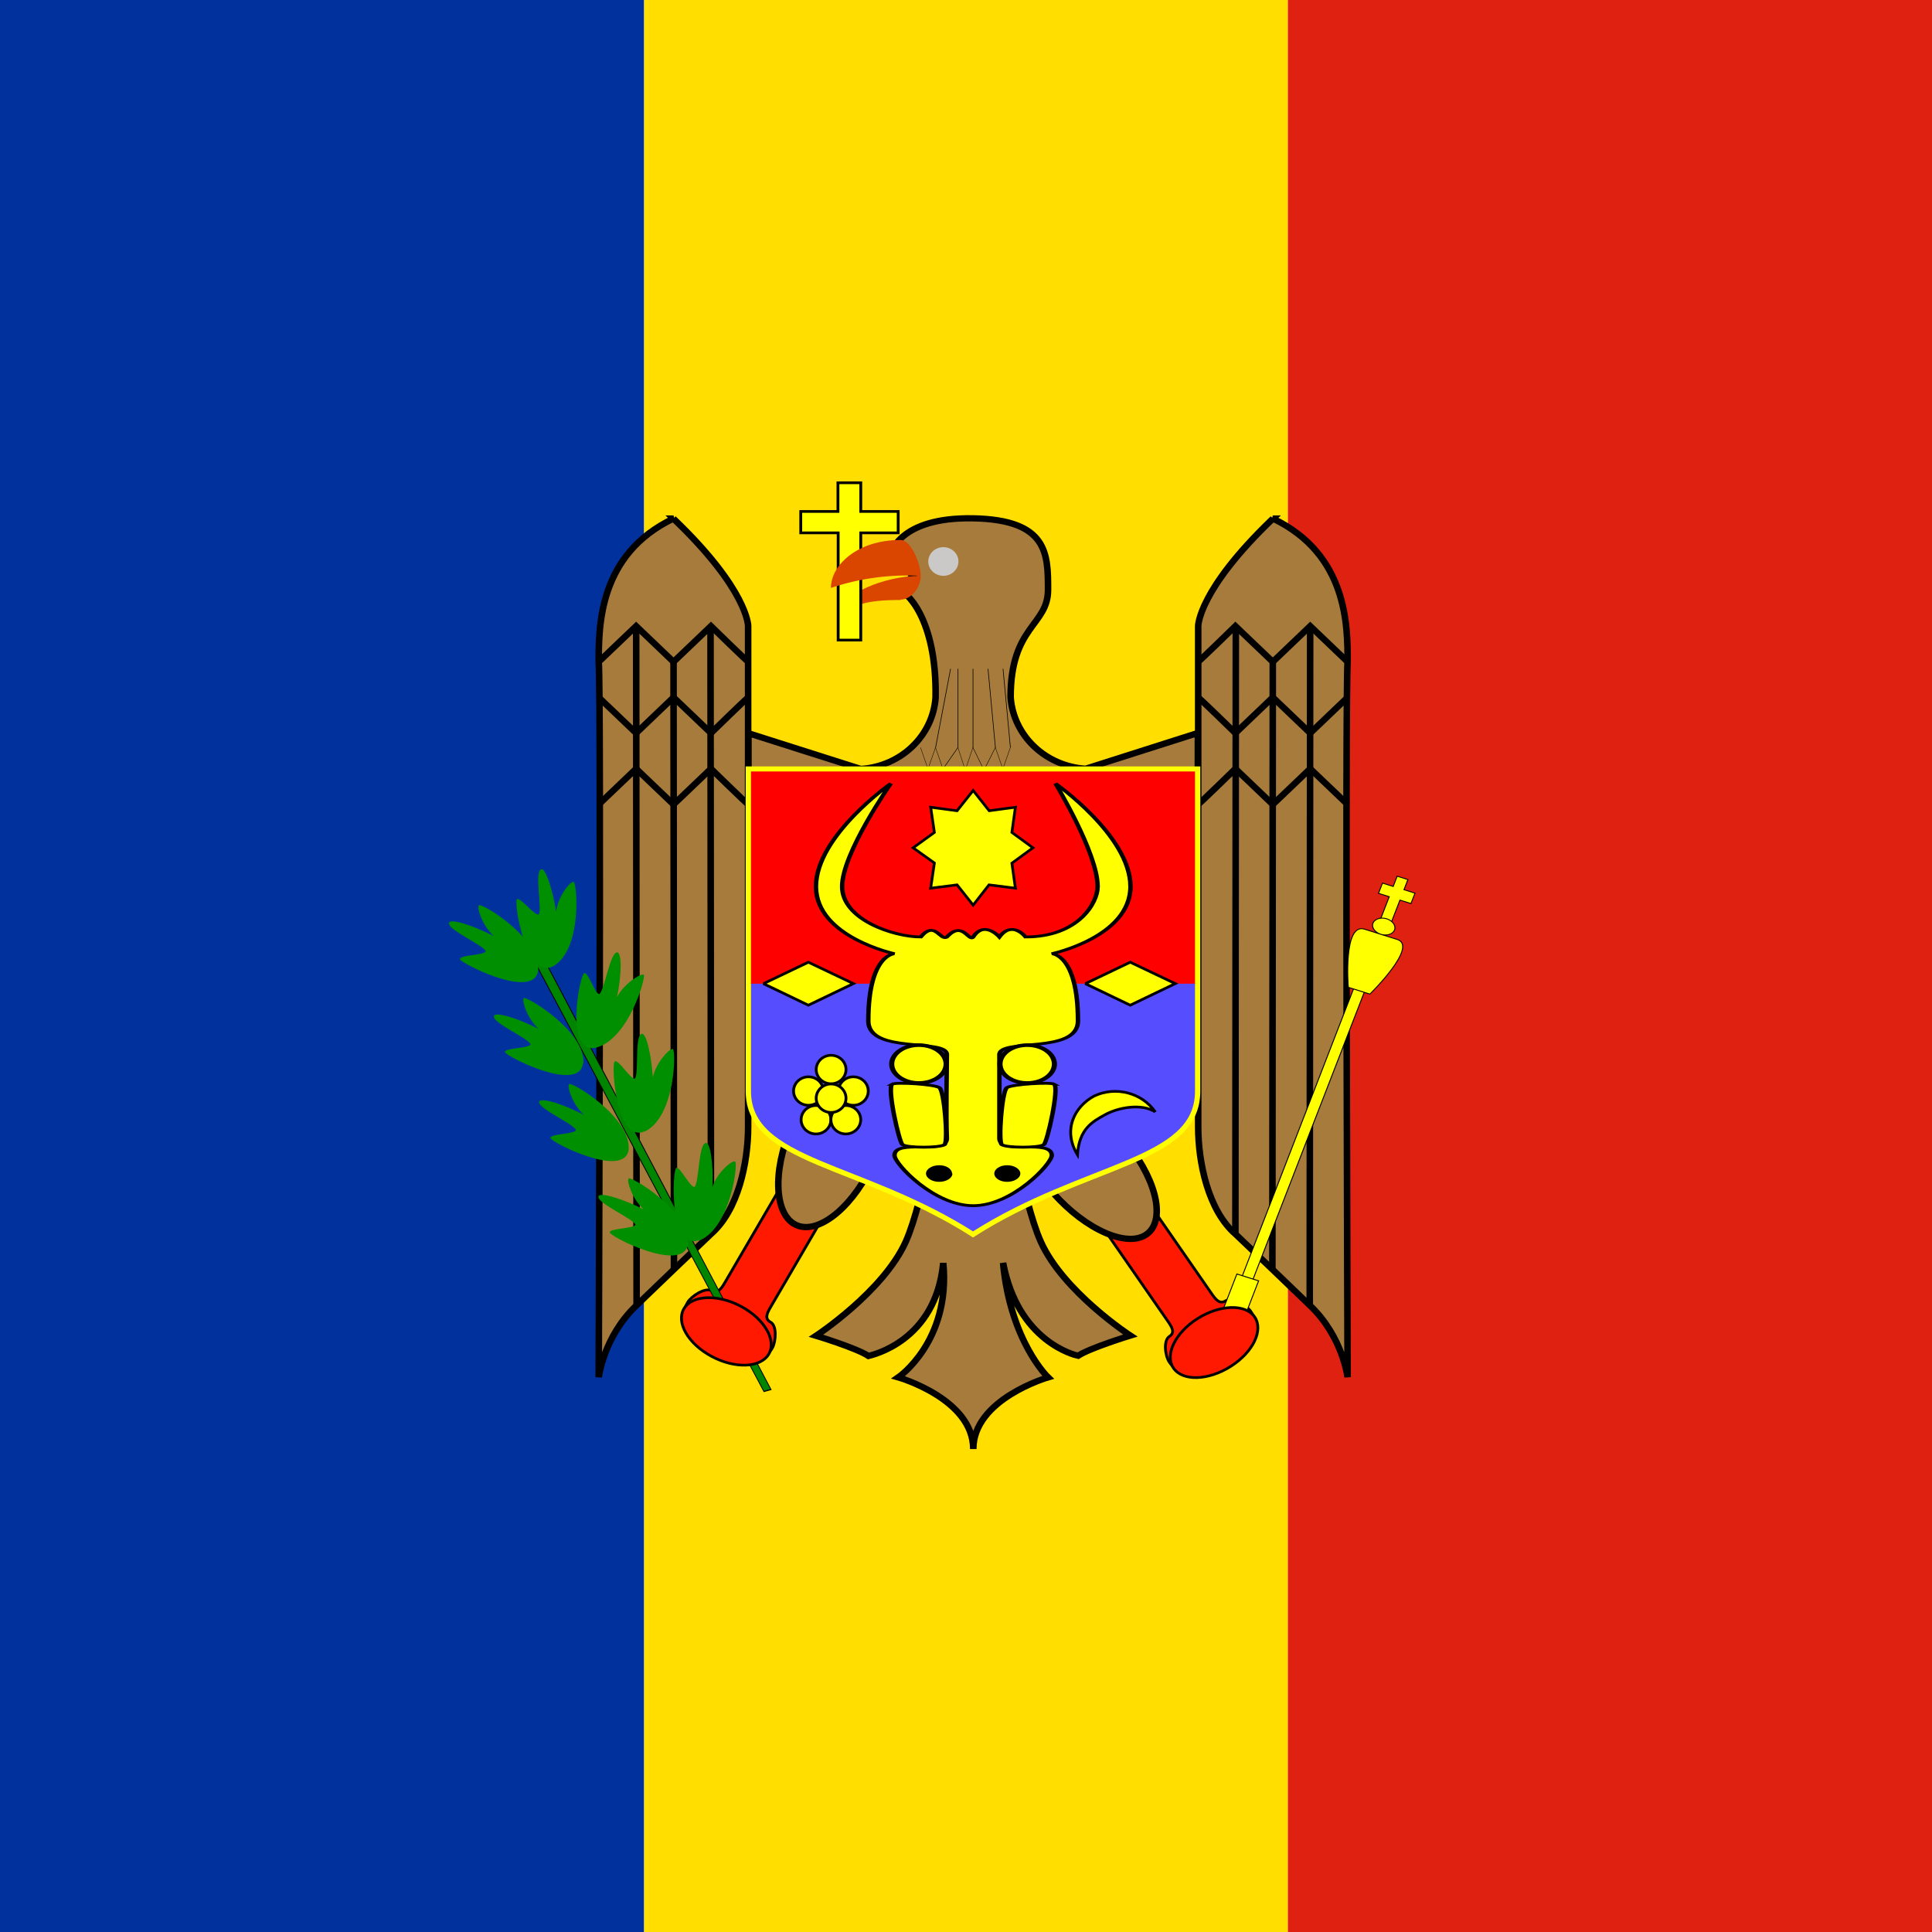
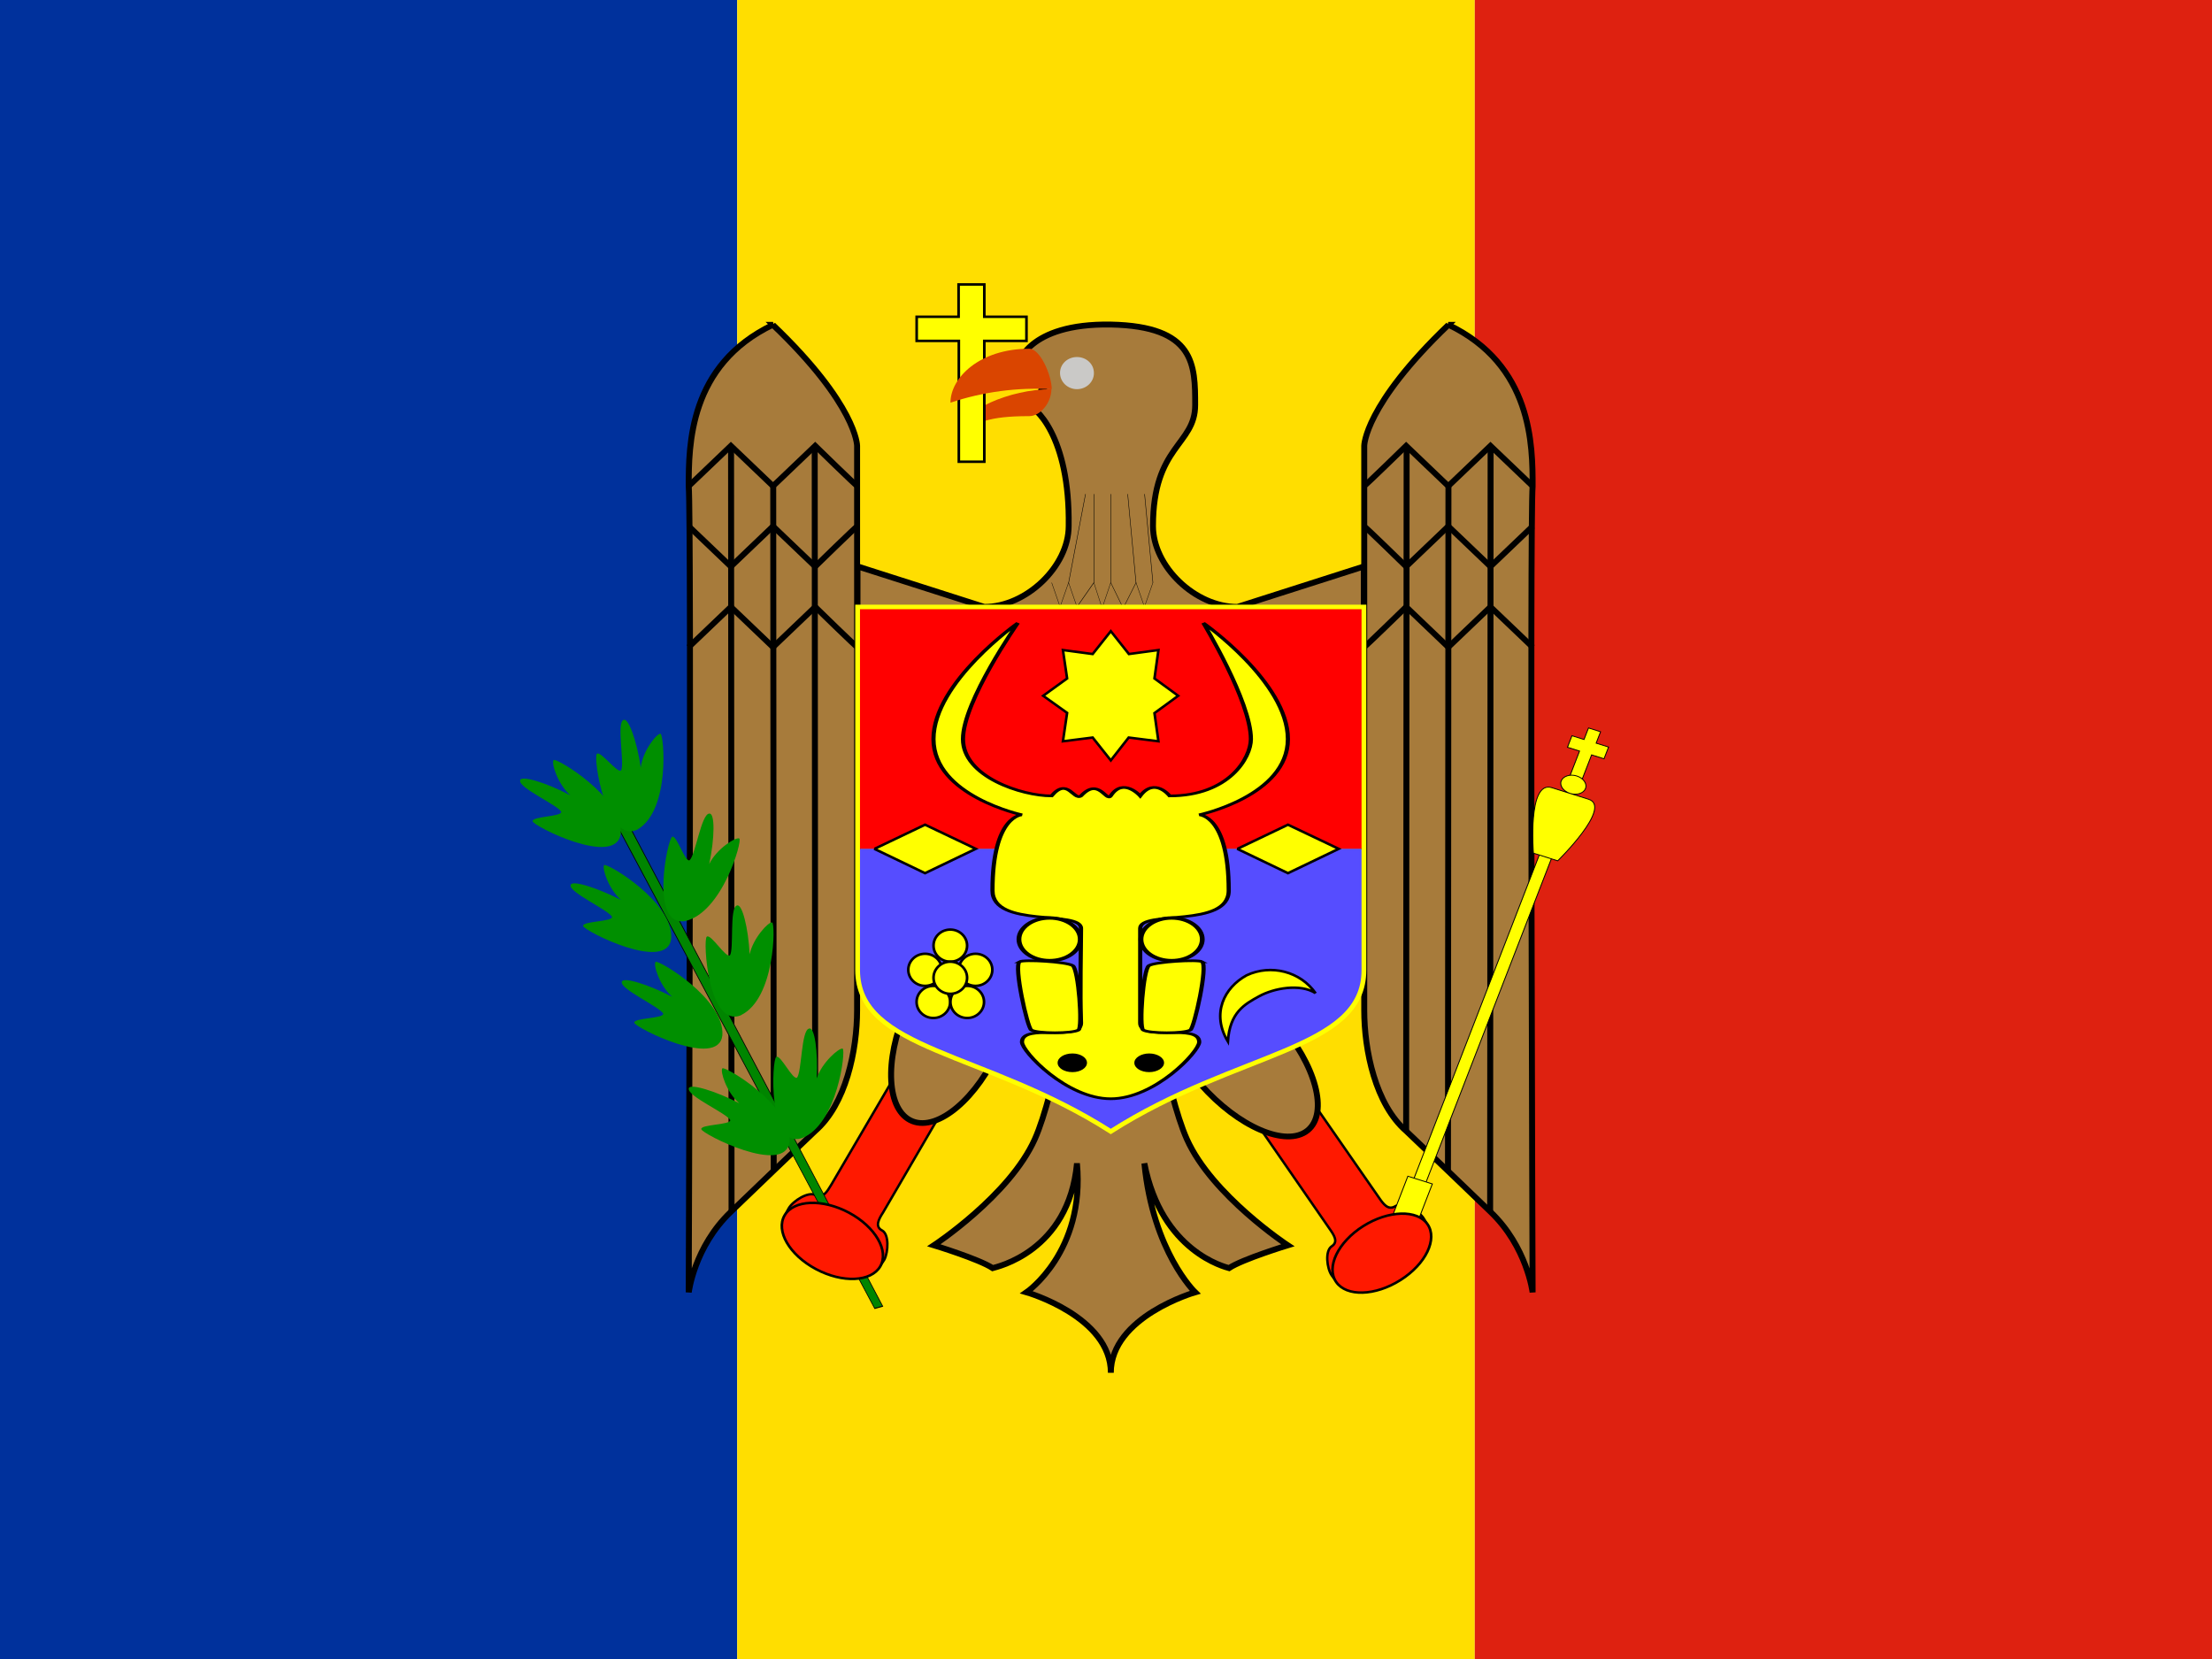
- <svg xmlns="http://www.w3.org/2000/svg" id="flag-icon-css-md" viewBox="0 0 512 512">
+ <svg xmlns="http://www.w3.org/2000/svg" id="flag-icon-css-md" viewBox="0 0 640 480">
  <g fill-rule="evenodd" stroke-width="1pt">
-     <path fill="#00319c" d="M0 0h170.7v512H0z" />
-     <path fill="#ffde00" d="M170.7 0h170.6v512H170.7z" />
-     <path fill="#de2110" d="M341.3 0H512v512H341.3z" />
+     <path fill="#00319c" d="M0 0h213.3v480H0z" />
+     <path fill="#ffde00" d="M213.3 0h213.4v480H213.3z" />
+     <path fill="#de2110" d="M426.7 0H640v480H426.7z" />
  </g>
-   <path fill="#ff1900" fill-rule="evenodd" stroke="#000" stroke-width="1pt" d="M173.6 691v63.7c0 3.6 0 7.1-3.5 7.1-3.6 0-7.1 7-7.1 10.6 0 7.1 3.5 10.7 7 10.7h32c3.5 0 7-3.6 7-10.7-.2-3.7-3.5-10.6-7-10.6-3.6 0-3.6-3.5-3.6-7v-63.9" transform="matrix(.46695 -.29552 .30926 .4462 -5.1 64.5)" />
-   <path fill="#a77b3b" fill-rule="evenodd" stroke="#000" stroke-width="3.1" d="M177.2 696.3c0 24.4-9.6 44.3-21.3 44.3-11.7 0-21.3-19.9-21.3-44.3S144.3 652 156 652s21.3 19.8 21.3 44.3z" transform="matrix(.42858 -.34452 .36055 .40954 -29.7 77.3)" />
-   <path fill="#ff1900" fill-rule="evenodd" stroke="#000" stroke-width="1pt" d="M173.6 691v63.7c0 3.6 0 7.1-3.5 7.1-3.6 0-7.1 7-7.1 10.6 0 7.1 3.5 10.7 7 10.7h32c3.5 0 7-3.6 7-10.7-.2-3.7-3.5-10.6-7-10.6-3.6 0-3.6-3.5-3.6-7v-63.9" transform="matrix(.48902 .26089 -.27302 .46728 313.4 -58.3)" />
-   <path fill="#a77b3b" fill-rule="evenodd" stroke="#000" stroke-width="3.1" d="M421.6 701.6h-28.3c-1 1-9 54-17.7 74.4-10.6 24.8-42.5 46.7-42.5 46.7s19 6 24.8 10c1.4-.4 31.8-7.1 35.4-46 3.5 38.9-21.3 56.6-21.3 56.6s35.5 10.6 35.5 35.5c0-24.8 35.4-35.5 35.4-35.5s-17.8-17.7-21.3-56.7c7 39 34 45.7 35.5 46 5.7-3.9 24.7-10 24.7-10S450 800.9 439.4 776c-8.7-20.3-16.8-73.5-17.7-74.4z" transform="matrix(.56007 0 0 .53518 29.7 -86.3)" />
-   <path fill="#a77b3b" fill-rule="evenodd" stroke="#000" stroke-width="3.1" d="M336.6 467.7l53.2 17.7a38 38 0 0035.4-35.4c.6-39.4-14.2-53.2-17.7-53.2l7-7L404 379s3.6-18.4 39-17.7c35.4.7 35.4 17.7 35.4 35.4 0 17.8-17.7 17.8-17.7 53.2a38.1 38.1 0 0035.5 35.4l53.1-17.7V645H336.6V467.7z" transform="matrix(.56007 0 0 .53518 9.8 -56)" />
+   <path fill="#ff1900" fill-rule="evenodd" stroke="#000" stroke-width=".7" d="M360.4 320.4l24.2 35c1.4 2 2.7 3.9.7 5.2-2 1.3-1.4 6.4 0 8.4 2.7 3.9 6 4.5 8 3.2l18.4-11.6c2-1.2 2.7-4.5 0-8.4-1.5-2-6-4.5-8-3.2-2.1 1.3-3.5-.7-4.8-2.6l-24.3-35" />
+   <path fill="#a77b3b" fill-rule="evenodd" stroke="#000" stroke-width="2.5" d="M177.2 696.3c0 24.4-9.6 44.3-21.3 44.3-11.7 0-21.3-19.9-21.3-44.3S144.3 652 156 652s21.3 19.8 21.3 44.3z" transform="matrix(.52728 -.42386 .44358 .50386 -32.4 20)" />
+   <path fill="#ff1900" fill-rule="evenodd" stroke="#000" stroke-width=".7" d="M262 306.1l-21.5 36.7c-1.2 2-2.4 4-4.5 3-2.1-1.2-6.6 1.7-7.8 3.8-2.4 4-1.5 7.2.7 8.4l19.2 10.2c2 1.1 5.4.2 7.8-3.8 1.1-2.2 1.4-7.3-.7-8.4-2.1-1.1-1-3.2.3-5.2l21.4-36.7" />
+   <path fill="#a77b3b" fill-rule="evenodd" stroke="#000" stroke-width="1.7" d="M331.2 280.6h-19.6c-.6.6-6.2 35.6-12.2 49-7.3 16.3-29.2 30.7-29.2 30.7s13.1 4 17 6.6c1-.3 22-4.7 24.4-30.3 2.4 25.6-14.6 37.3-14.6 37.3s24.4 7 24.4 23.3c0-16.3 24.4-23.3 24.4-23.3s-12.2-11.7-14.7-37.3c5 25.6 23.5 30 24.5 30.3 3.9-2.6 17-6.6 17-6.6s-21.9-14.4-29.2-30.7c-6-13.4-11.6-48.4-12.2-49zm-83-116.7l36.6 11.7c12.1 0 24.4-11.7 24.4-23.4.4-26-9.8-35-12.2-35l4.8-4.6-7.3-7s2.5-12.1 26.9-11.7c24.4.5 24.4 11.7 24.4 23.3s-12.2 11.7-12.2 35c0 11.7 12.2 23.4 24.4 23.4l36.6-11.7v116.7H248.1V163.9z" />
  <g fill="none" stroke="#000">
-     <path stroke-width=".6" d="M302.2 292.2l14.6 15 14.7-15 14.6 15 29.3-15 14.3 15.8 15-15.8 21.6 15.8 22.3-15.8 14.6 15 14.7-15" transform="matrix(.1355 0 0 .38018 203 87)" />
-     <path stroke-width=".3" d="M432.3 435.8l-7.1 39m10.6-39v39m7.1-39v39m7.1-39l3.5 39m3.6-39l3.5 39" transform="matrix(.56007 0 0 .53518 9.8 -56)" />
+     <path stroke-width=".5" d="M302.2 292.2l14.6 15 14.7-15 14.6 15 29.3-15 14.3 15.8 15-15.8 21.6 15.8 22.3-15.8 14.6 15 14.7-15" transform="matrix(.16672 0 0 .46773 253.9 31.9)" />
+     <path stroke-width=".2" d="M432.3 435.8l-7.1 39m10.6-39v39m7.1-39v39m7.1-39l3.5 39m3.6-39l3.5 39" transform="matrix(.68905 0 0 .65843 16.2 -144)" />
  </g>
-   <g stroke="#000" stroke-width="3.1">
-     <path fill="#a77b3b" fill-rule="evenodd" d="M318.9 361.4c35.4 17.7 35.4 53.2 35.4 70.9-1.2 16.1 0 354.3 0 354.3s-2.3-20-17.7-35.4L319 733.5l-17.7-17.7c-13-11.8-17.7-35.5-17.7-53.2v-248s0-17.8 35.4-53.2z" transform="matrix(-.56007 0 0 .53518 357.1 -56)" />
-     <path fill="none" d="M283.5 574c.4 0 17.7-17.7 17.7-17.7l17.7 17.7 17.7-17.7 17.7 17.7" transform="matrix(-.56007 0 0 .53518 357.1 -131.8)" />
-     <path fill="none" d="M283.5 574c.4 0 17.7-17.7 17.7-17.7l17.7 17.7 17.7-17.7 17.7 17.7" transform="matrix(-.56007 0 0 -.53518 357.1 492)" />
-     <path fill="none" d="M283.5 574c.4 0 17.7-17.7 17.7-17.7l17.7 17.7 17.7-17.7 17.7 17.7" transform="matrix(-.56007 0 0 .53518 357.1 -94)" />
-     <path fill="none" d="M301.4 557l-.2 158.8" transform="matrix(-.56007 0 0 1.01529 357.1 -399.6)" />
-     <path fill="none" d="M301.4 539.3l-.2 176.5" transform="matrix(-.56007 0 0 .91125 347.3 -316)" />
-     <path fill="none" d="M301.4 539.3l-.2 176.5" transform="matrix(-.56007 0 0 1.0208 337.4 -384.6)" />
+   <g stroke="#000" stroke-width="2.5">
+     <path fill="#a77b3b" fill-rule="evenodd" d="M318.9 361.4c35.4 17.7 35.4 53.2 35.4 70.9-1.2 16.1 0 354.3 0 354.3s-2.3-20-17.7-35.4L319 733.5l-17.7-17.7c-13-11.8-17.7-35.5-17.7-53.2v-248s0-17.8 35.4-53.2z" transform="matrix(-.68905 0 0 .65843 443.4 -144)" />
+     <path fill="none" d="M283.5 574c.4 0 17.7-17.7 17.7-17.7l17.7 17.7 17.7-17.7 17.7 17.7" transform="matrix(-.68905 0 0 .65843 443.4 -237.3)" />
+     <path fill="none" d="M283.5 574c.4 0 17.7-17.7 17.7-17.7l17.7 17.7 17.7-17.7 17.7 17.7" transform="matrix(-.68905 0 0 -.65843 443.4 530.2)" />
+     <path fill="none" d="M283.5 574c.4 0 17.7-17.7 17.7-17.7l17.7 17.7 17.7-17.7 17.7 17.7" transform="matrix(-.68905 0 0 .65843 443.4 -190.7)" />
+     <path fill="none" d="M301.4 557l-.2 158.8" transform="matrix(-.68905 0 0 1.24911 443.4 -566.8)" />
+     <path fill="none" d="M301.4 539.3l-.2 176.5" transform="matrix(-.68905 0 0 1.12111 431.4 -464)" />
+     <path fill="none" d="M301.4 539.3l-.2 176.5" transform="matrix(-.68905 0 0 1.2559 419.2 -548.3)" />
  </g>
-   <g stroke="#000" stroke-width="3.1">
-     <path fill="#a77b3b" fill-rule="evenodd" d="M318.9 361.4c35.4 17.7 35.4 53.2 35.4 70.9-1.2 16.1 0 354.3 0 354.3s-2.3-20-17.7-35.4L319 733.5l-17.7-17.7c-13-11.8-17.7-35.5-17.7-53.2v-248s0-17.8 35.4-53.2z" transform="matrix(.56007 0 0 .53518 158.7 -56)" />
-     <path fill="none" d="M283.5 574c.4 0 17.7-17.7 17.7-17.7l17.7 17.7 17.7-17.7 17.7 17.7" transform="matrix(.56007 0 0 .53518 158.7 -131.8)" />
-     <path fill="none" d="M283.5 574c.4 0 17.7-17.7 17.7-17.7l17.7 17.7 17.7-17.7 17.7 17.7" transform="matrix(.56007 0 0 -.53518 158.7 492)" />
-     <path fill="none" d="M283.5 574c.4 0 17.7-17.7 17.7-17.7l17.7 17.7 17.7-17.7 17.7 17.7" transform="matrix(.56007 0 0 .53518 158.7 -94)" />
-     <path fill="none" d="M301.4 557l-.2 158.8" transform="matrix(.56007 0 0 1.01529 158.7 -399.6)" />
-     <path fill="none" d="M301.4 539.3l-.2 176.5" transform="matrix(.56007 0 0 .91125 168.5 -316)" />
-     <path fill="none" d="M301.4 539.3l-.2 176.5" transform="matrix(.56007 0 0 1.0208 178.4 -384.6)" />
+   <g stroke="#000" stroke-width="2.5">
+     <path fill="#a77b3b" fill-rule="evenodd" d="M318.9 361.4c35.4 17.7 35.4 53.2 35.4 70.9-1.2 16.1 0 354.3 0 354.3s-2.3-20-17.7-35.4L319 733.5l-17.7-17.7c-13-11.8-17.7-35.5-17.7-53.2v-248s0-17.8 35.4-53.2z" transform="matrix(.68905 0 0 .65843 199.3 -144)" />
+     <path fill="none" d="M283.5 574c.4 0 17.7-17.7 17.7-17.7l17.7 17.7 17.7-17.7 17.7 17.7" transform="matrix(.68905 0 0 .65843 199.3 -237.3)" />
+     <path fill="none" d="M283.5 574c.4 0 17.7-17.7 17.7-17.7l17.7 17.7 17.7-17.7 17.7 17.7" transform="matrix(.68905 0 0 -.65843 199.3 530.2)" />
+     <path fill="none" d="M283.5 574c.4 0 17.7-17.7 17.7-17.7l17.7 17.7 17.7-17.7 17.7 17.7" transform="matrix(.68905 0 0 .65843 199.3 -190.7)" />
+     <path fill="none" d="M301.4 557l-.2 158.8" transform="matrix(.68905 0 0 1.24911 199.3 -566.8)" />
+     <path fill="none" d="M301.4 539.3l-.2 176.5" transform="matrix(.68905 0 0 1.12111 211.4 -464)" />
+     <path fill="none" d="M301.4 539.3l-.2 176.5" transform="matrix(.68905 0 0 1.2559 223.6 -548.3)" />
  </g>
-   <path fill="#a77b3b" fill-rule="evenodd" stroke="#000" stroke-width="3.1" d="M177.2 696.3c0 24.4-9.6 44.3-21.3 44.3-11.7 0-21.3-19.9-21.3-44.3S144.3 652 156 652s21.3 19.8 21.3 44.3z" transform="matrix(.51699 .20584 -.21541 .49401 290.2 -73.2)" />
-   <path fill="red" fill-rule="evenodd" d="M198.4 203.8h119v56.9h-119z" />
-   <path fill="#564dff" fill-rule="evenodd" d="M198.4 260.7h119V289c0 19-29.7 19-59.5 38-29.8-19-59.5-19-59.5-38v-28.4z" />
-   <path fill="none" stroke="#ff0" stroke-width="2.5" d="M336.6 485.4h212.6V645c0 35.4-53.1 35.4-106.3 70.9-53.1-35.5-106.3-35.5-106.3-71V485.5z" transform="matrix(.56007 0 0 .53518 9.8 -56)" />
-   <path fill="#ff0" fill-rule="evenodd" stroke="#000" stroke-width="3" d="M385.6 129.9S335 185.4 335 238.5c0 53.1 53.1 70.9 53.1 70.9s-17.7 0-17.7 70.8c0 35.5 53.1 17.8 53.1 35.5s-.7 60.5 0 88.6c0 17.7-35.4 0-35.4 17.7 0 8.8 26.6 53.1 53.2 53.1s53.1-44.3 53.1-53.1c0-17.7-35.4 0-35.4-17.7v-88.6c0-17.7 53.1 0 53.1-35.5 0-70.8-17.7-70.8-17.7-70.8s53.2-17.7 53.2-70.9-50.7-108.6-50.7-108.6 28.5 73.2 28.5 108.6c0 17.7-13.3 53.2-48.7 53.2 0 0-9-17.8-17.7 0 0 0-10.2-17.8-17.7 0-2.6 6-7.2-17.8-17.8 0-4.4 4.7-8-17.8-17.7 0-17.7 0-53.1-17.8-53.1-53.2s32.9-108.6 32.9-108.6z" transform="matrix(.39205 0 0 .2513 84.9 175)" />
-   <path fill="#ff0" fill-rule="evenodd" stroke="#000" stroke-width="3" d="M382.7 248c-3.6 3.6 4.6 61.3 7 63.8 3.6 3.5 24.9 3.5 28.4 0 2.5-2.5 0-56.7-3.5-60.2-3.6-3.6-29.4-6-32-3.6z" transform="matrix(.39205 0 0 .2513 86.4 225)" />
-   <path fill="#ff0" fill-rule="evenodd" stroke="#000" stroke-width="3" d="M382.7 248c-3.6 3.6 4.6 61.3 7 63.8 3.6 3.5 24.9 3.5 28.4 0 2.5-2.5 0-56.7-3.5-60.2-3.6-3.6-29.4-6-32-3.6z" transform="matrix(-.39205 0 0 .2513 429.4 225)" />
-   <path fill="#ff0" fill-rule="evenodd" stroke="#000" stroke-width="3" d="M414.6 228.5a16 16 0 11-32 0 16 16 0 0132 0z" transform="matrix(.45063 0 0 .31327 63.9 210.4)" />
-   <path fill="#ff0" fill-rule="evenodd" stroke="#000" stroke-width="3" d="M414.6 228.5a16 16 0 11-32 0 16 16 0 0132 0z" transform="matrix(.45063 0 0 .31328 92.6 210.4)" />
-   <path fill-rule="evenodd" d="M270.4 311c0 1.2-1.6 2.2-3.5 2.2s-3.4-1-3.4-2.2 1.5-2.2 3.4-2.2 3.5 1 3.5 2.2zm-18 0c0 1.2-1.6 2.2-3.5 2.2s-3.5-1-3.5-2.2 1.6-2.2 3.5-2.2 3.4 1 3.4 2.2z" />
-   <path fill="#ff0" fill-rule="evenodd" stroke="#000" stroke-width="1pt" d="M439.4 550l-7.8-10.3-12.8 1.7 1.8-12.8-10.3-7.7 10.3-7.8-1.8-12.8 12.8 1.8 7.8-10.3 7.8 10.3 12.7-1.8-1.7 12.8 10.2 7.8-10.2 7.8 1.7 12.7-12.8-1.7z" transform="matrix(.54641 0 0 .52213 17.8 -47.3)" />
-   <path fill="#ff0" fill-rule="evenodd" stroke="#000" stroke-width="1pt" d="M496 591.7l21.3 10.7 21.3-10.7-21.3-10.6-21.2 10.6z" transform="matrix(.56007 0 0 .53518 9.8 -56)" />
-   <path fill="#ff0" fill-rule="evenodd" stroke="#000" stroke-width="1pt" d="M496 591.7l21.3 10.7 21.3-10.7-21.3-10.6-21.2 10.6z" transform="matrix(.56007 0 0 .53518 -75.5 -56)" />
-   <path fill="#ff0" fill-rule="evenodd" stroke="#000" stroke-width="1pt" d="M535 659c-3.5-7-14.1-10.6-21.2-10.6s-14.2 0-21.3 10.7c0-14.2 10.5-21.3 21.3-21.3a22.7 22.7 0 0121.2 21.3z" transform="matrix(.48568 -.26652 .27892 .4641 -137.5 131.4)" />
-   <path fill="#ff0" fill-rule="evenodd" stroke="#000" stroke-width="1pt" d="M386.2 652a7 7 0 11-14.1 0 7 7 0 0114.1 0z" transform="matrix(.56007 0 0 .53518 7.9 -65.5)" />
-   <path fill="#ff0" fill-rule="evenodd" stroke="#000" stroke-width="1pt" d="M386.2 652a7 7 0 11-14.1 0 7 7 0 0114.1 0z" transform="matrix(.56007 0 0 .53518 3.9 -52.2)" />
-   <path fill="#ff0" fill-rule="evenodd" stroke="#000" stroke-width="1pt" d="M386.2 652a7 7 0 11-14.1 0 7 7 0 0114.1 0z" transform="matrix(.56007 0 0 .53518 1.9 -59.8)" />
-   <path fill="#ff0" fill-rule="evenodd" stroke="#000" stroke-width="1pt" d="M386.2 652a7 7 0 11-14.1 0 7 7 0 0114.1 0z" transform="matrix(.56007 0 0 .53518 11.8 -52.2)" />
-   <path fill="#ff0" fill-rule="evenodd" stroke="#000" stroke-width="1pt" d="M386.2 652a7 7 0 11-14.1 0 7 7 0 0114.1 0z" transform="matrix(.56007 0 0 .53518 13.8 -59.8)" />
-   <path fill="#ff0" fill-rule="evenodd" stroke="#000" stroke-width="1pt" d="M386.2 652a7 7 0 11-14.1 0 7 7 0 0114.1 0z" transform="matrix(.56007 0 0 .53518 7.9 -57.9)" />
+   <path fill="#a77b3b" fill-rule="evenodd" stroke="#000" stroke-width="2.5" d="M177.2 696.3c0 24.4-9.6 44.3-21.3 44.3-11.7 0-21.3-19.9-21.3-44.3S144.3 652 156 652s21.3 19.8 21.3 44.3z" transform="matrix(.63605 .25323 -.26502 .60778 361.1 -165.2)" />
+   <path fill="red" fill-rule="evenodd" d="M248.1 175.6h146.5v70H248.1z" />
+   <path fill="#564dff" fill-rule="evenodd" d="M248.1 245.6h146.5v35c0 23.3-36.6 23.3-73.2 46.6C284.7 304 248 304 248 280.6v-35z" />
+   <path fill="none" stroke="#ff0" stroke-width="2" d="M336.6 485.4h212.6V645c0 35.4-53.1 35.4-106.3 70.9-53.1-35.5-106.3-35.5-106.3-71V485.5z" transform="matrix(.68905 0 0 .65843 16.2 -144)" />
+   <path fill="#ff0" fill-rule="evenodd" stroke="#000" stroke-width="2.5" d="M385.6 129.9S335 185.4 335 238.5c0 53.1 53.1 70.9 53.1 70.9s-17.7 0-17.7 70.8c0 35.5 53.1 17.8 53.1 35.5s-.7 60.5 0 88.6c0 17.7-35.4 0-35.4 17.7 0 8.8 26.6 53.1 53.2 53.1s53.1-44.3 53.1-53.1c0-17.7-35.4 0-35.4-17.7v-88.6c0-17.7 53.1 0 53.1-35.5 0-70.8-17.7-70.8-17.7-70.8s53.2-17.7 53.2-70.9-50.7-108.6-50.7-108.6 28.5 73.2 28.5 108.6c0 17.7-13.3 53.2-48.7 53.2 0 0-9-17.8-17.7 0 0 0-10.2-17.8-17.7 0-2.6 6-7.2-17.8-17.8 0-4.4 4.7-8-17.8-17.7 0-17.7 0-53.1-17.8-53.1-53.2s32.9-108.6 32.9-108.6z" transform="matrix(.48234 0 0 .30917 108.5 140.1)" />
+   <path fill="#ff0" fill-rule="evenodd" stroke="#000" stroke-width="2.5" d="M382.7 248c-3.6 3.6 4.6 61.3 7 63.8 3.6 3.5 24.9 3.5 28.4 0 2.5-2.5 0-56.7-3.5-60.2-3.6-3.6-29.4-6-32-3.6z" transform="matrix(.48234 0 0 .30917 110.4 201.6)" />
+   <path fill="#ff0" fill-rule="evenodd" stroke="#000" stroke-width="2.5" d="M382.7 248c-3.6 3.6 4.6 61.3 7 63.8 3.6 3.5 24.9 3.5 28.4 0 2.5-2.5 0-56.7-3.5-60.2-3.6-3.6-29.4-6-32-3.6z" transform="matrix(-.48234 0 0 .30917 532.4 201.6)" />
+   <path fill="#ff0" fill-rule="evenodd" stroke="#000" stroke-width="2.5" d="M414.6 228.5a16 16 0 11-32 0 16 16 0 0132 0z" transform="matrix(.5544 0 0 .38542 82.7 183.7)" />
+   <path fill="#ff0" fill-rule="evenodd" stroke="#000" stroke-width="2.5" d="M414.6 228.5a16 16 0 11-32 0 16 16 0 0132 0z" transform="matrix(.55441 0 0 .38543 118 183.7)" />
+   <path fill-rule="evenodd" d="M336.8 307.5c0 1.5-2 2.7-4.3 2.7-2.4 0-4.3-1.2-4.3-2.7s2-2.7 4.3-2.7 4.3 1.2 4.3 2.7zm-22.3 0c0 1.5-1.9 2.7-4.2 2.7-2.4 0-4.3-1.2-4.3-2.7s1.9-2.7 4.3-2.7c2.3 0 4.2 1.2 4.2 2.7z" />
+   <path fill="#ff0" fill-rule="evenodd" stroke="#000" stroke-width="1.1" d="M439.4 550l-7.8-10.3-12.8 1.7 1.8-12.8-10.3-7.7 10.3-7.8-1.8-12.8 12.8 1.8 7.8-10.3 7.8 10.3 12.7-1.8-1.7 12.8 10.2 7.8-10.2 7.8 1.7 12.7-12.8-1.7z" transform="matrix(.67225 0 0 .64237 26 -133.3)" />
+   <path fill="#ff0" fill-rule="evenodd" stroke="#000" stroke-width="1.1" d="M496 591.7l21.3 10.7 21.3-10.7-21.3-10.6-21.2 10.6z" transform="matrix(.68905 0 0 .65843 16.2 -144)" />
+   <path fill="#ff0" fill-rule="evenodd" stroke="#000" stroke-width="1.1" d="M496 591.7l21.3 10.7 21.3-10.7-21.3-10.6-21.2 10.6z" transform="matrix(.68905 0 0 .65843 -88.8 -144)" />
+   <path fill="#ff0" fill-rule="evenodd" stroke="#000" stroke-width="1.1" d="M535 659c-3.5-7-14.1-10.6-21.2-10.6s-14.2 0-21.3 10.7c0-14.2 10.5-21.3 21.3-21.3a22.7 22.7 0 0121.2 21.3z" transform="matrix(.59753 -.3279 .34316 .57097 -165.2 86.5)" />
+   <path fill="#ff0" fill-rule="evenodd" stroke="#000" stroke-width="1.1" d="M386.2 652a7 7 0 11-14.1 0 7 7 0 0114.1 0z" transform="matrix(.68905 0 0 .65843 13.7 -155.7)" />
+   <path fill="#ff0" fill-rule="evenodd" stroke="#000" stroke-width="1.1" d="M386.2 652a7 7 0 11-14.1 0 7 7 0 0114.1 0z" transform="matrix(.68905 0 0 .65843 8.8 -139.4)" />
+   <path fill="#ff0" fill-rule="evenodd" stroke="#000" stroke-width="1.1" d="M386.2 652a7 7 0 11-14.1 0 7 7 0 0114.1 0z" transform="matrix(.68905 0 0 .65843 6.4 -148.7)" />
+   <path fill="#ff0" fill-rule="evenodd" stroke="#000" stroke-width="1.1" d="M386.2 652a7 7 0 11-14.1 0 7 7 0 0114.1 0z" transform="matrix(.68905 0 0 .65843 18.6 -139.4)" />
+   <path fill="#ff0" fill-rule="evenodd" stroke="#000" stroke-width="1.1" d="M386.2 652a7 7 0 11-14.1 0 7 7 0 0114.1 0z" transform="matrix(.68905 0 0 .65843 21 -148.7)" />
+   <path fill="#ff0" fill-rule="evenodd" stroke="#000" stroke-width="1.1" d="M386.2 652a7 7 0 11-14.1 0 7 7 0 0114.1 0z" transform="matrix(.68905 0 0 .65843 13.7 -146.4)" />
  <g fill-rule="evenodd">
-     <path fill="#da4500" d="M238.7 159c-10 0-11.3 1.5-15.8 3 0-4.3 11.1-9.4 21.1-9.4 0 3.2-2.6 6.3-5.3 6.3z" />
-     <path fill="#cac9c7" d="M254 148.8c0 2.1-1.8 3.8-4 3.8s-4-1.7-4-3.8 1.8-3.8 4-3.8 4 1.7 4 3.8z" />
-     <path fill="#ff0" stroke="#000" stroke-width="1pt" d="M361.4 357.9v10.6h17.7v53.1h10.7v-53.1h17.7v-10.6h-17.7v-14.2H379v14.2h-17.7z" transform="matrix(.56007 0 0 .53518 9.8 -56)" />
-     <path fill="#da4500" d="M244 152.6a64 64 0 00-23.8 3.2c0-5.9 6.8-12.7 18.5-12.7 2.7 0 5.3 6.3 5.3 9.5z" />
+     <path fill="#da4500" d="M297.8 120.4c-12.4 0-14 2-19.6 3.9 0-5.4 13.8-11.7 26-11.7 0 3.9-3.2 7.8-6.4 7.8z" />
+     <path fill="#cac9c7" d="M316.5 108c0 2.5-2.2 4.6-4.9 4.6s-4.9-2.1-4.9-4.7 2.2-4.6 4.9-4.6 4.9 2 4.9 4.6z" />
+     <path fill="#ff0" stroke="#000" stroke-width="1.1" d="M361.4 357.9v10.6h17.7v53.1h10.7v-53.1h17.7v-10.6h-17.7v-14.2H379v14.2h-17.7z" transform="matrix(.68905 0 0 .65843 16.2 -144)" />
+     <path fill="#da4500" d="M304.3 112.6a78.5 78.5 0 00-29.3 3.9c0-7.2 8.4-15.6 22.8-15.6 3.2 0 6.5 7.8 6.5 11.7z" />
  </g>
  <g fill-rule="evenodd">
-     <path fill="#008500" stroke="#000" stroke-width=".9" d="M67.3 613c-14.2-14.2-16.6-21.4 3.6-10.1l283.7 247.5-3.4 7L67.4 613z" transform="matrix(.31554 .24102 -.11439 .19257 189.7 119)" />
-     <path fill="#008f00" d="M182.3 329.6c.7-8.6-15-17.9-15.7-17.3-.6.6 1 5.6 4 8.2-5.8-2.9-11.8-4.7-12-3.4-.4 1.7 9 5.8 9.8 7.4 0 1.1-7 1-6.8 2.1.1 1.2 19.7 11 20.7 3zm-15.7-25c.6-8.6-15.1-18-15.8-17.3-.6.6 1 5.6 4 8.2-5.7-3-11.7-4.8-11.9-3.5-.4 1.7 9 5.8 9.7 7.4.1 1.2-6.9 1-6.7 2.2.1 1.1 19.7 11 20.7 3zm-12-22.8c.6-8.6-15.2-17.9-15.8-17.3-.6.6 1 5.6 4 8.2-5.8-3-11.8-4.7-11.9-3.4-.5 1.7 9 5.8 9.7 7.4.1 1.1-6.9 1-6.8 2.1.2 1.1 19.7 11 20.7 3zm-12-24.6c.7-8.6-15-18-15.7-17.3-.6.6 1 5.6 4 8.2-5.8-3-11.8-4.8-11.9-3.5-.5 1.7 8.9 5.8 9.7 7.4.1 1.2-6.9 1-6.8 2.2.1 1 19.7 11 20.7 3z" />
-     <path fill="#008f00" d="M146.7 256c7.7-4.6 6.2-22.2 5.3-22.3-.9-.2-4.2 4-4.6 7.9-1-6.2-3-11.9-4-11.2-1.8.7.3 10.3-.6 11.9-.9.7-5-4.7-5.8-4-.9.8 2.4 21.7 9.7 17.7zm11 21.7c8.9-2 13.6-19 12.9-19.4-.8-.4-5.4 2.5-7.1 6 1.3-6.1 1.3-12.1 0-11.9-1.8.1-3.3 9.8-4.6 11-1.1.5-3-6-4.1-5.5-1.1.4-5.3 21.2 3 19.8zm13.3 22.1c8-4 8.2-21.6 7.3-21.8-.9-.2-4.5 3.7-5.3 7.5-.4-6.2-1.8-12-3-11.5-1.8.5-.7 10.3-1.7 11.8-1 .6-4.4-5.2-5.4-4.5-1 .7.4 21.9 8 18.5zm14.2 29c8.4-3.2 10.5-20.8 9.6-21-.8-.4-4.9 3.1-6 6.8.3-6.2-.6-12.1-1.8-11.7-1.9.4-1.7 10.2-2.9 11.6-1 .6-3.9-5.5-4.9-5-1 .7-2 21.8 6 19.2z" />
+     <path fill="#008500" stroke="#000" stroke-width=".7" d="M67.3 613c-14.2-14.2-16.6-21.4 3.6-10.1l283.7 247.5-3.4 7L67.4 613z" transform="matrix(.38821 .29653 -.14073 .23692 237.4 71.3)" />
+     <path fill="#008f00" d="M228.4 330.4c.8-10.6-18.6-22-19.4-21.3-.7.8 1.2 7 4.9 10.1-7-3.6-14.4-5.8-14.6-4.3-.6 2.2 11 7.2 12 9.2 0 1.4-8.6 1.2-8.4 2.6.2 1.4 24.3 13.6 25.5 3.7zM209 299.6c.8-10.6-18.6-22-19.3-21.3-.8.7 1.1 6.9 4.8 10.1-7-3.6-14.4-5.9-14.6-4.3-.5 2.1 11 7.2 12 9.2.1 1.4-8.5 1.2-8.4 2.6.2 1.4 24.3 13.5 25.5 3.7zm-14.8-28c.8-10.6-18.6-22-19.4-21.3-.7.7 1.2 6.9 4.9 10.1-7-3.6-14.4-5.9-14.6-4.3-.5 2.1 11 7.2 12 9.2 0 1.4-8.5 1.2-8.4 2.6.2 1.4 24.3 13.6 25.5 3.7zm-14.6-30.4c.7-10.5-18.6-22-19.4-21.3-.8.8 1.2 7 4.8 10.2-7-3.7-14.4-5.9-14.5-4.3-.6 2.1 11 7.2 11.9 9.1.1 1.4-8.5 1.3-8.3 2.7.1 1.4 24.2 13.5 25.5 3.6z" />
+     <path fill="#008f00" d="M184.6 239.9c9.4-5.7 7.5-27.4 6.5-27.6-1.1-.1-5.2 5-5.7 9.8-1.1-7.6-3.6-14.6-5-13.8-2.1.8.4 12.7-.7 14.6-1 1-6-5.8-7-4.8-1.2 1 2.8 26.7 12 21.8zm13.6 26.6c10.8-2.4 16.7-23.4 15.7-23.9s-6.6 3-8.7 7.4c1.6-7.5 1.7-14.9 0-14.6-2.3.1-4 12.1-5.7 13.5-1.3.6-3.7-7.3-5-6.8-1.4.6-6.6 26.1 3.7 24.4zm16.2 27.2c9.9-4.8 10-26.6 9-26.8-1-.3-5.5 4.5-6.5 9.2-.4-7.7-2.2-14.8-3.7-14.1-2.2.6-.8 12.6-2 14.4-1.2.9-5.5-6.3-6.7-5.4-1.2.8.4 26.8 10 22.7zm17.6 35.6c10.3-3.9 12.8-25.5 11.8-25.9-1-.3-6 4-7.5 8.6.4-7.7-.6-15-2.2-14.4-2.3.4-2.1 12.5-3.5 14.2-1.3.7-4.8-6.8-6-6-1.3.6-2.5 26.7 7.4 23.5z" />
  </g>
-   <path fill="#ff1900" fill-rule="evenodd" stroke="#000" stroke-width="1pt" d="M209 776c0 7.8-10.2 14.2-23 14.2s-23-6.4-23-14.2 10.3-14.2 23-14.2 23 6.4 23 14.2z" transform="matrix(.48902 .26089 -.27302 .46728 313.4 -58.3)" />
-   <g fill="#ff0" fill-rule="evenodd" stroke="#000" stroke-width=".6">
-     <path d="M156 414.6v-7.1h7v-7.1h7v7h7.2v7.2H170v17.7h-7v-17.7h-7zm7 60.2h7v205.5h-7z" transform="matrix(.40549 .1277 -.14842 .38308 363.6 58)" />
-     <path d="M159.4 676.8h14.2v56.7h-14.2zM156 439.4h21.3c14.1 0-3.6 39-3.6 39h-14.1s-17.8-39-3.6-39zm17.6-5.4c0 3-3.1 5.4-7 5.4s-7.1-2.4-7.1-5.3 3.1-5.4 7-5.4 7.1 2.4 7.1 5.4z" transform="matrix(.40549 .1277 -.14842 .38308 363.6 58)" />
+   <path fill="#ff1900" fill-rule="evenodd" stroke="#000" stroke-width="1.1" d="M209 776c0 7.8-10.2 14.2-23 14.2s-23-6.4-23-14.2 10.3-14.2 23-14.2 23 6.4 23 14.2z" transform="matrix(.60164 .32097 -.3359 .5749 389.6 -146.8)" />
+   <g fill="#ff0" fill-rule="evenodd" stroke="#000" stroke-width=".5">
+     <path d="M156 414.6v-7.1h7v-7.1h7v7h7.2v7.2H170v17.7h-7v-17.7h-7zm7 60.2h7v205.5h-7z" transform="matrix(.49887 .1571 -.1826 .4713 451.4 -3.7)" />
+     <path d="M159.4 676.8h14.2v56.7h-14.2zM156 439.4h21.3c14.1 0-3.6 39-3.6 39h-14.1s-17.8-39-3.6-39zm17.6-5.4c0 3-3.1 5.4-7 5.4s-7.1-2.4-7.1-5.3 3.1-5.4 7-5.4 7.1 2.4 7.1 5.4z" transform="matrix(.49887 .1571 -.1826 .4713 451.4 -3.7)" />
  </g>
-   <path fill="#ff1900" fill-rule="evenodd" stroke="#000" stroke-width="1pt" d="M209 776c0 7.8-10.2 14.2-23 14.2s-23-6.4-23-14.2 10.3-14.2 23-14.2 23 6.4 23 14.2z" transform="matrix(.46695 -.29552 .30926 .4462 -5.1 64.5)" />
+   <path fill="#ff1900" fill-rule="evenodd" stroke="#000" stroke-width="1.1" d="M209 776c0 7.8-10.2 14.2-23 14.2s-23-6.4-23-14.2 10.3-14.2 23-14.2 23 6.4 23 14.2z" transform="matrix(.57449 -.36357 .38048 .54895 -2.3 4.2)" />
</svg>
